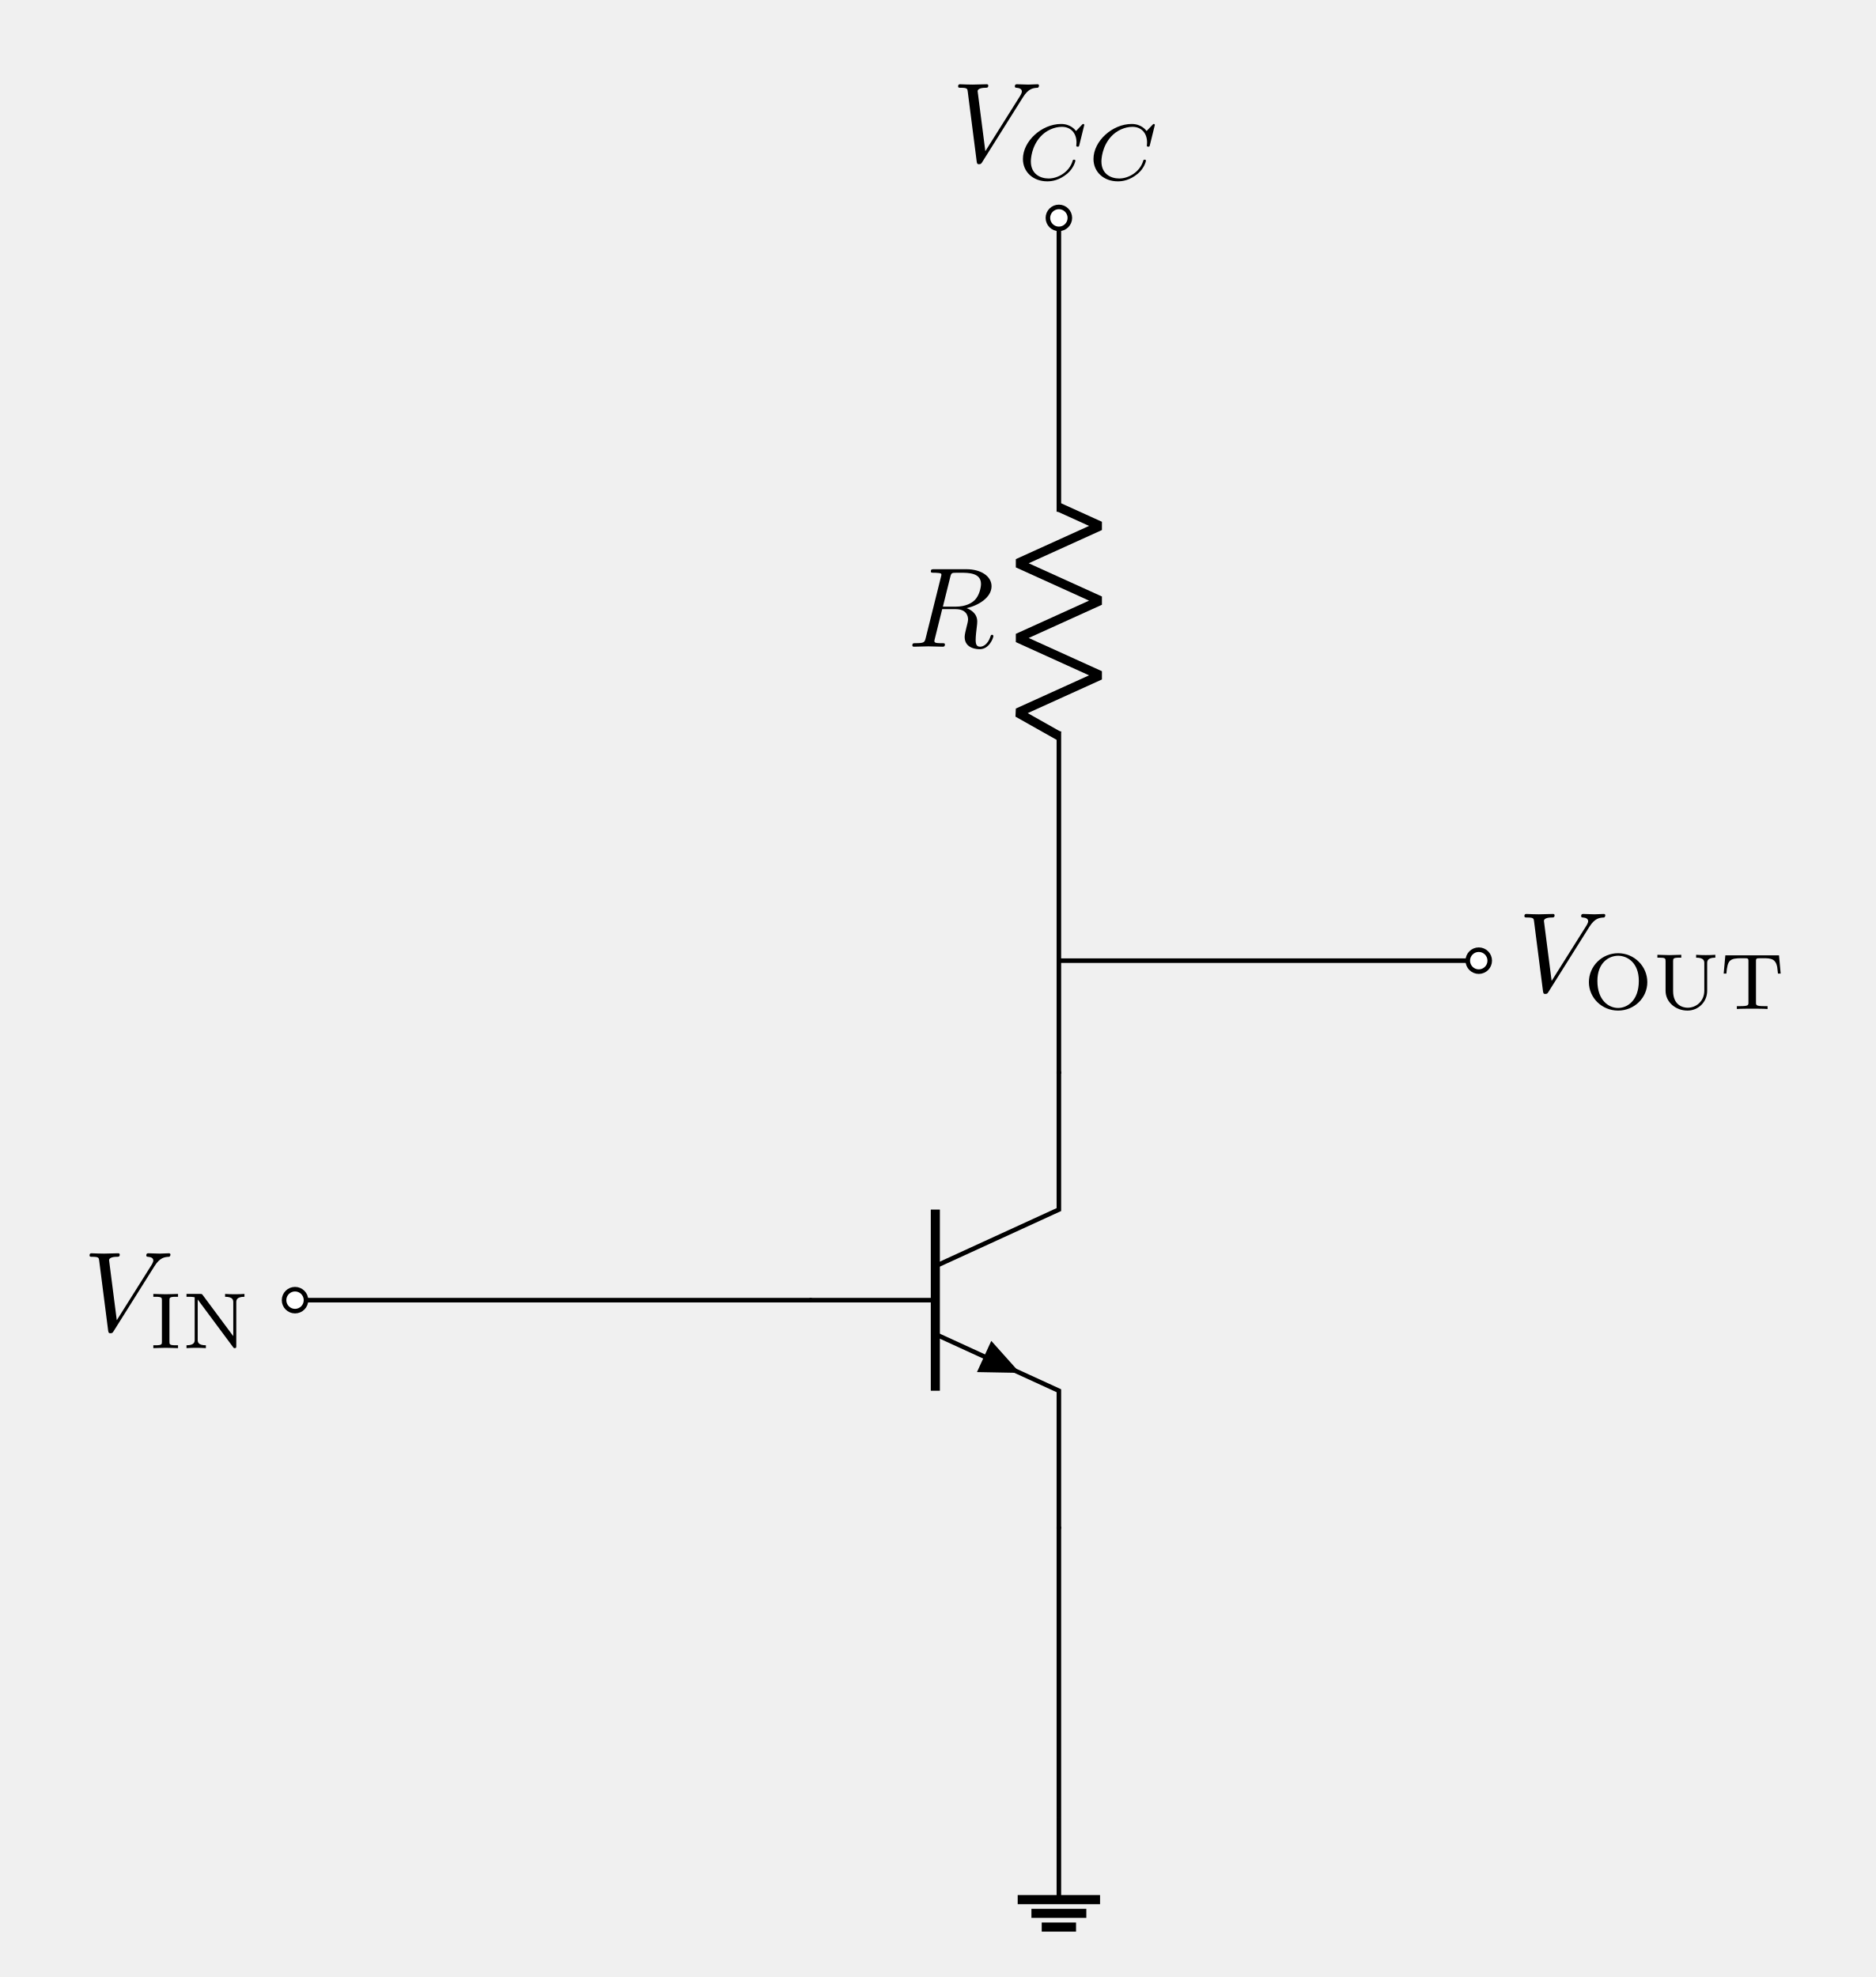
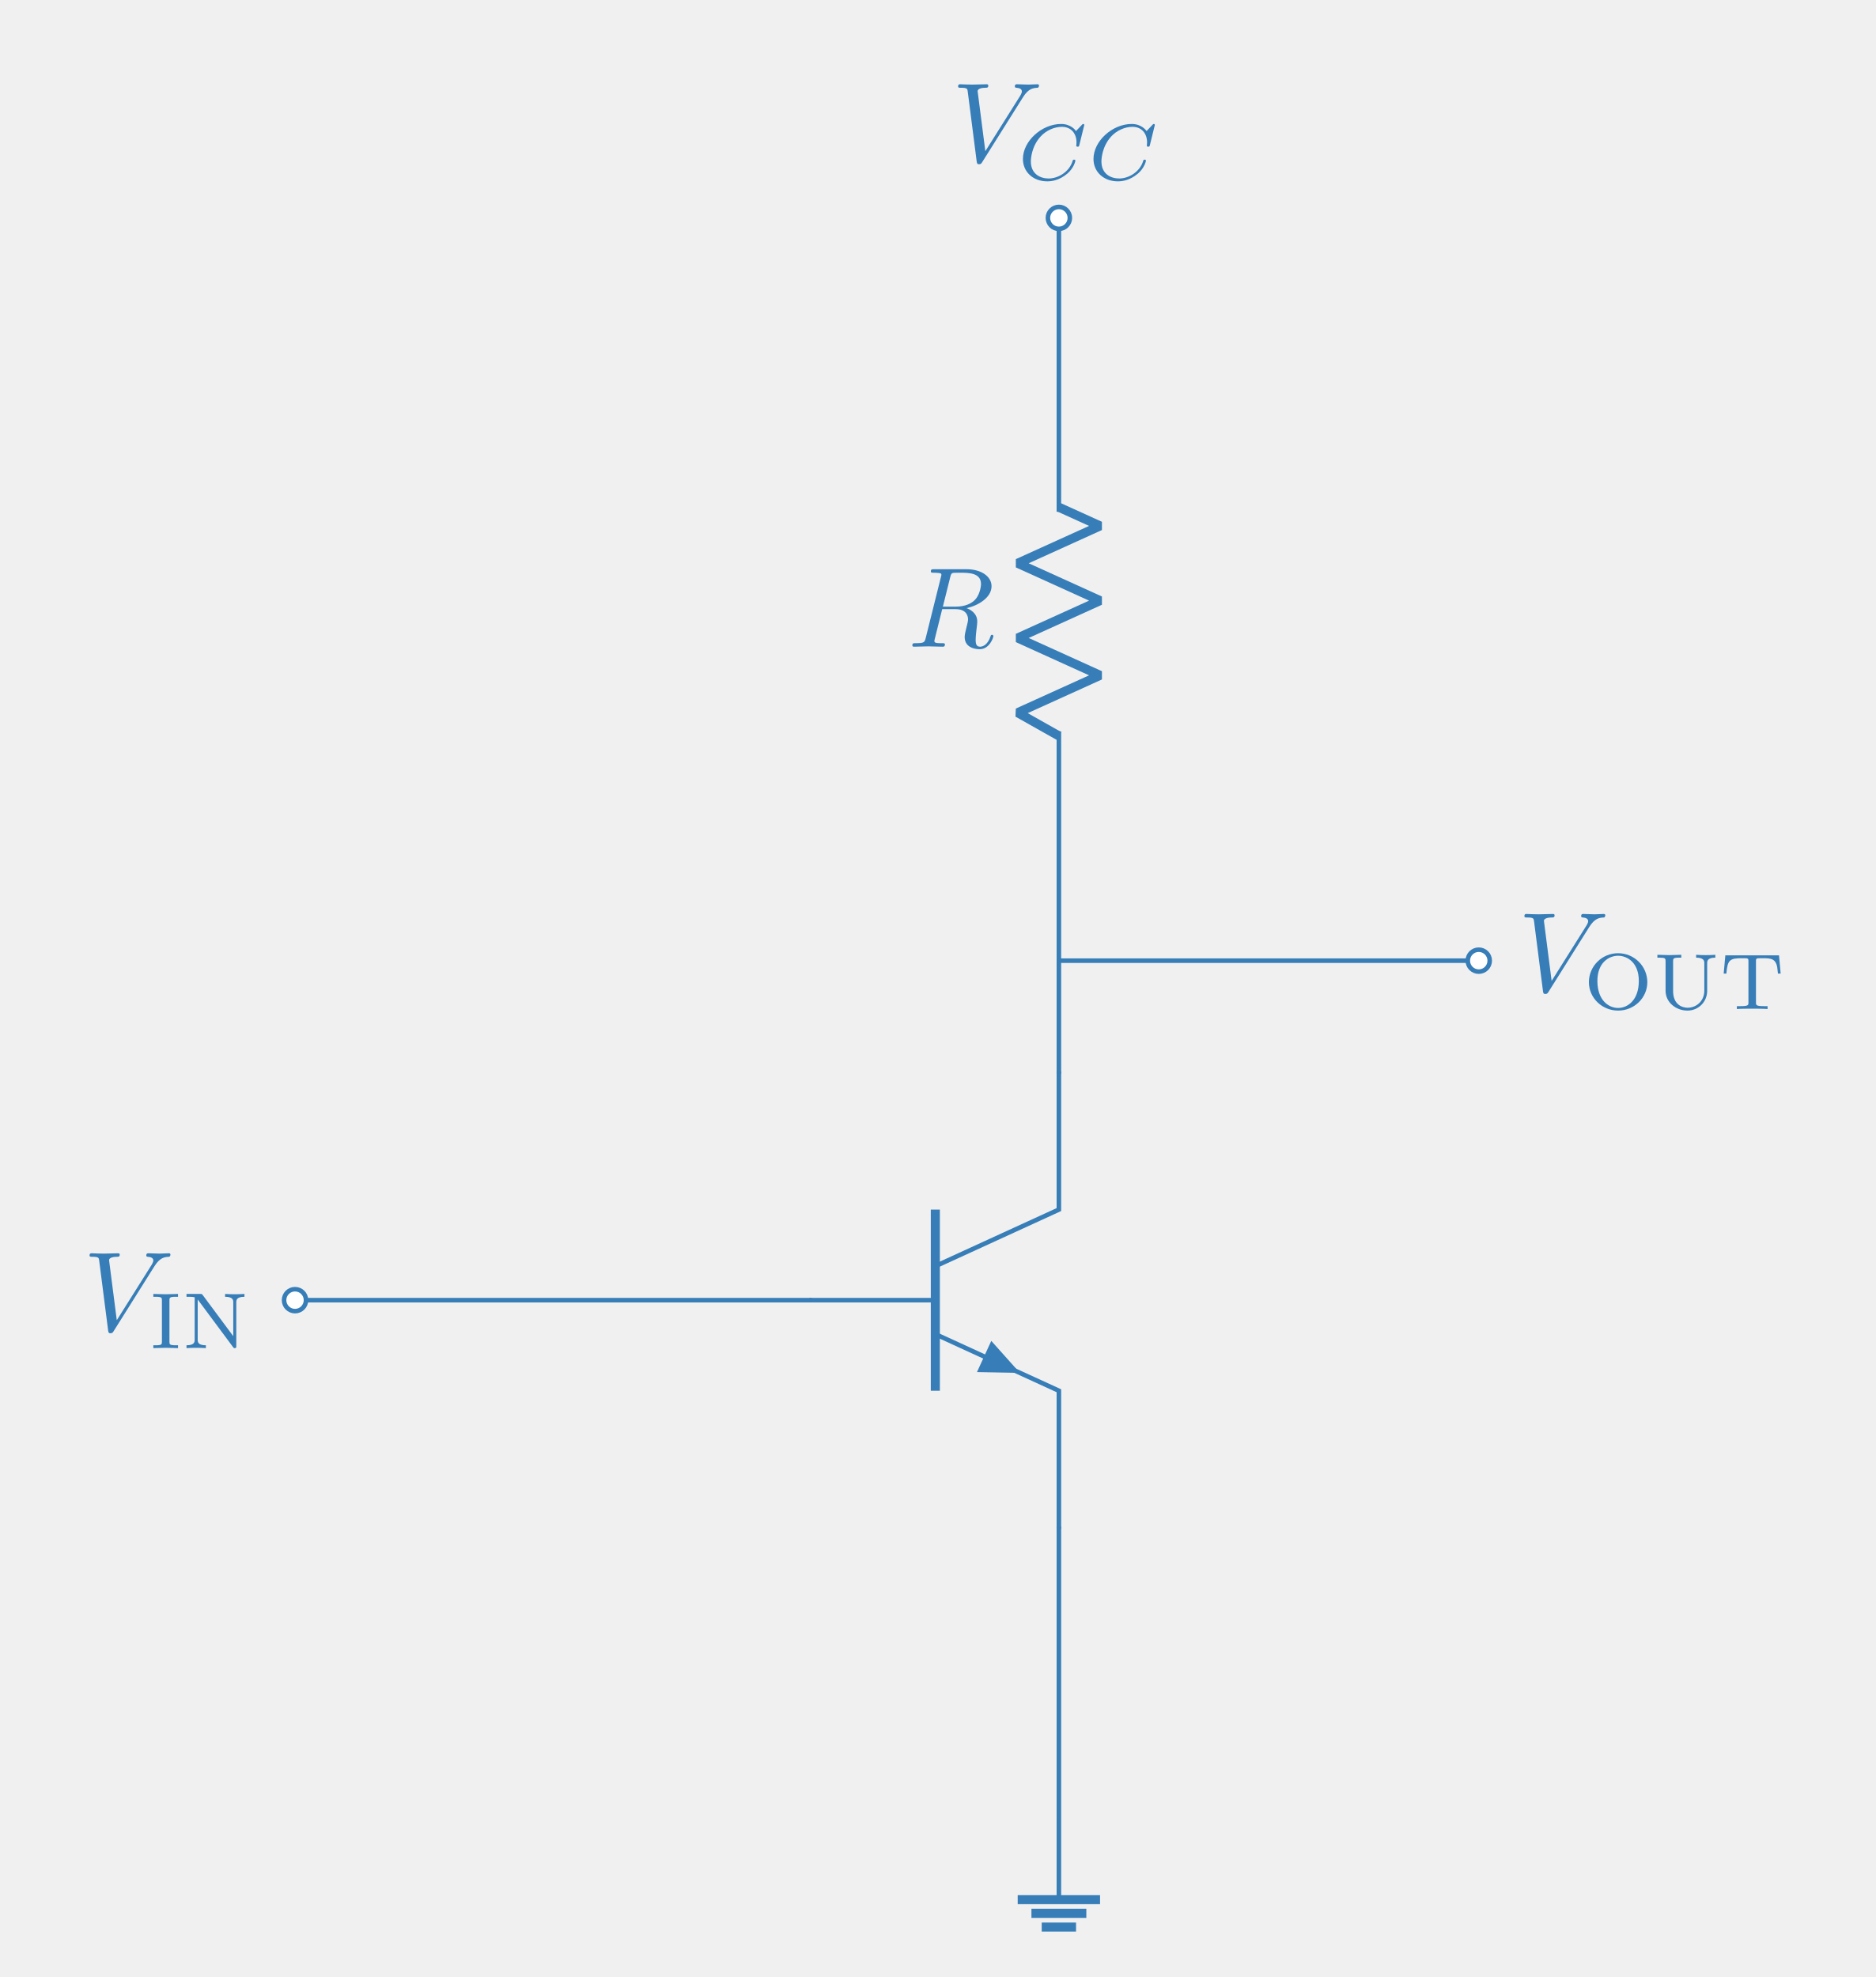
<svg xmlns="http://www.w3.org/2000/svg" xmlns:xlink="http://www.w3.org/1999/xlink" version="1.1" viewBox="0 0 164.603 173.535" class="circuit-svg" role="img" fill="currentColor">
  <defs>
    <path id="vi-bjt-amplifier-g2-1" d="M5.876-4.809C5.876-4.844 5.855-4.9 5.785-4.9C5.736-4.9 5.722-4.886 5.66-4.816L5.151-4.28C5.088-4.363 4.698-4.9 3.84-4.9C2.147-4.9 .488-3.401 .488-1.826C.488-.69 1.38 .139 2.628 .139C3.004 .139 3.673 .063 4.391-.544C4.942-1.011 5.095-1.617 5.095-1.673C5.095-1.763 5.011-1.763 4.977-1.763C4.886-1.763 4.872-1.729 4.851-1.652C4.565-.697 3.59-.112 2.746-.112C2.007-.112 1.185-.509 1.185-1.61C1.185-1.812 1.234-2.913 2.035-3.792C2.516-4.328 3.248-4.649 3.91-4.649C4.719-4.649 5.193-4.064 5.193-3.283C5.193-3.088 5.172-3.039 5.172-2.997C5.172-2.906 5.262-2.906 5.297-2.906C5.409-2.906 5.409-2.927 5.444-3.06L5.876-4.809Z" />
    <path id="vi-bjt-amplifier-g1-1" d="M1.77-4.189C1.77-4.426 1.77-4.51 2.342-4.51H2.523V-4.761C2.467-4.761 1.715-4.733 1.443-4.733C1.164-4.733 .397-4.761 .355-4.761V-4.51H.537C1.108-4.51 1.108-4.426 1.108-4.189V-.572C1.108-.335 1.108-.251 .537-.251H.355V0C.411 0 1.164-.028 1.436-.028C1.715-.028 2.481 0 2.523 0V-.251H2.342C1.77-.251 1.77-.335 1.77-.572V-4.189Z" />
    <path id="vi-bjt-amplifier-g1-2" d="M1.819-4.656C1.742-4.754 1.736-4.761 1.596-4.761H.39V-4.51H.599C.899-4.51 1.073-4.475 1.108-4.468V-.753C1.108-.565 1.108-.251 .39-.251V0C.676-.021 .955-.028 1.241-.028S1.805-.021 2.091 0V-.251C1.373-.251 1.373-.565 1.373-.753V-4.273L4.468-.105C4.537-.007 4.544 0 4.628 0C4.761 0 4.761-.063 4.761-.195V-4.008C4.761-4.196 4.761-4.51 5.478-4.51V-4.761C5.193-4.74 4.914-4.733 4.628-4.733S4.064-4.74 3.778-4.761V-4.51C4.496-4.51 4.496-4.196 4.496-4.008V-1.052L1.819-4.656Z" />
    <path id="vi-bjt-amplifier-g1-3" d="M5.618-2.356C5.618-3.75 4.475-4.9 3.053-4.9C1.624-4.9 .488-3.75 .488-2.356C.488-.99 1.624 .139 3.053 .139S5.618-.99 5.618-2.356ZM3.053-.091C2.237-.091 1.234-.753 1.234-2.467C1.234-4.084 2.258-4.677 3.053-4.677S4.872-4.084 4.872-2.467C4.872-.753 3.868-.091 3.053-.091Z" />
    <path id="vi-bjt-amplifier-g1-4" d="M5.193-4.712H.481L.335-3.109H.572C.669-4.314 .871-4.461 1.945-4.461C2.084-4.461 2.286-4.461 2.356-4.454C2.509-4.426 2.509-4.349 2.509-4.189V-.572C2.509-.342 2.509-.251 1.784-.251H1.492V0C1.833-.028 2.481-.028 2.844-.028S3.847-.028 4.189 0V-.251H3.896C3.171-.251 3.171-.342 3.171-.572V-4.189C3.171-4.349 3.171-4.426 3.325-4.454C3.394-4.461 3.597-4.461 3.736-4.461C4.126-4.461 4.426-4.461 4.67-4.321C4.984-4.133 5.032-3.687 5.039-3.652L5.102-3.109H5.339L5.193-4.712Z" />
    <path id="vi-bjt-amplifier-g1-5" d="M4.761-4.008C4.761-4.196 4.761-4.51 5.478-4.51V-4.761C5.2-4.74 4.914-4.733 4.635-4.733S4.07-4.74 3.792-4.761V-4.51C4.51-4.51 4.51-4.196 4.51-4.008V-1.617C4.51-.655 3.771-.112 3.046-.112C2.635-.112 1.77-.328 1.77-1.582V-4.196C1.77-4.433 1.784-4.51 2.321-4.51H2.488V-4.761C2.14-4.747 1.694-4.733 1.443-4.733C1.185-4.733 .739-4.747 .39-4.761V-4.51H.558C1.094-4.51 1.108-4.44 1.108-4.196V-1.603C1.108-.599 2 .139 3.032 .139C3.987 .139 4.761-.62 4.761-1.596V-4.008Z" />
    <path id="vi-bjt-amplifier-g0-1" d="M3.735-6.115C3.795-6.354 3.825-6.454 4.014-6.484C4.104-6.494 4.422-6.494 4.621-6.494C5.329-6.494 6.434-6.494 6.434-5.508C6.434-5.169 6.275-4.482 5.886-4.094C5.627-3.835 5.1-3.516 4.203-3.516H3.088L3.735-6.115ZM5.169-3.386C6.175-3.606 7.36-4.303 7.36-5.309C7.36-6.165 6.464-6.803 5.159-6.803H2.321C2.121-6.803 2.032-6.803 2.032-6.603C2.032-6.494 2.121-6.494 2.311-6.494C2.331-6.494 2.52-6.494 2.689-6.474C2.868-6.454 2.958-6.444 2.958-6.315C2.958-6.275 2.948-6.245 2.918-6.125L1.584-.777C1.484-.388 1.464-.309 .677-.309C.498-.309 .408-.309 .408-.11C.408 0 .528 0 .548 0C.827 0 1.524-.03 1.803-.03S2.789 0 3.068 0C3.147 0 3.267 0 3.267-.199C3.267-.309 3.177-.309 2.988-.309C2.619-.309 2.341-.309 2.341-.488C2.341-.548 2.361-.598 2.37-.657L3.028-3.297H4.213C5.119-3.297 5.299-2.739 5.299-2.39C5.299-2.241 5.219-1.932 5.159-1.703C5.09-1.424 5-1.056 5-.857C5 .219 6.195 .219 6.325 .219C7.171 .219 7.52-.787 7.52-.926C7.52-1.046 7.41-1.046 7.4-1.046C7.311-1.046 7.291-.976 7.271-.906C7.022-.169 6.594 0 6.364 0C6.036 0 5.966-.219 5.966-.608C5.966-.916 6.026-1.424 6.066-1.743C6.086-1.882 6.105-2.072 6.105-2.211C6.105-2.978 5.438-3.287 5.169-3.386Z" />
    <path id="vi-bjt-amplifier-g0-2" d="M6.255-5.667C6.743-6.444 7.161-6.474 7.53-6.494C7.649-6.504 7.659-6.673 7.659-6.683C7.659-6.763 7.609-6.803 7.53-6.803C7.271-6.803 6.982-6.773 6.713-6.773C6.384-6.773 6.046-6.803 5.727-6.803C5.667-6.803 5.538-6.803 5.538-6.613C5.538-6.504 5.627-6.494 5.697-6.494C5.966-6.474 6.155-6.374 6.155-6.165C6.155-6.016 6.006-5.797 6.006-5.787L2.948-.926L2.271-6.195C2.271-6.364 2.5-6.494 2.958-6.494C3.098-6.494 3.207-6.494 3.207-6.693C3.207-6.783 3.127-6.803 3.068-6.803C2.669-6.803 2.241-6.773 1.833-6.773C1.653-6.773 1.464-6.783 1.285-6.783S.916-6.803 .747-6.803C.677-6.803 .558-6.803 .558-6.613C.558-6.494 .647-6.494 .807-6.494C1.365-6.494 1.374-6.404 1.404-6.155L2.191-.01C2.221 .189 2.261 .219 2.39 .219C2.55 .219 2.59 .169 2.669 .04L6.255-5.667Z" />
  </defs>
  <g id="vi-bjt-amplifier-page1">
-     <path d="M92.934 94.046V106.173L82.091 111.142" stroke="currentColor" fill="none" stroke-width=".399" stroke-miterlimit="10" />
-     <path d="M82.091 106.173V122.075" stroke="currentColor" fill="none" stroke-width=".797" stroke-miterlimit="10" />
-     <path d="M82.091 117.106L92.934 122.075V134.202" stroke="currentColor" fill="none" stroke-width=".399" stroke-miterlimit="10" />
-     <path d="M86.373 119.068L87.001 117.698L89.513 120.507L85.745 120.438Z" />
-     <path d="M82.091 114.124H71.049" stroke="currentColor" fill="none" stroke-width=".399" stroke-miterlimit="10" />
-     <path d="M71.248 114.124H64.162M64.162 114.124H57.075H41.484M41.484 114.124H25.893" stroke="currentColor" fill="none" stroke-width=".399" stroke-miterlimit="10" />
+     <path d="M92.934 94.046V106.173L82.091 111.142" stroke="#377eb8" fill="none" stroke-width=".399" stroke-miterlimit="10" />
+     <path d="M82.091 106.173V122.075" stroke="#377eb8" fill="none" stroke-width=".797" stroke-miterlimit="10" />
+     <path d="M82.091 117.106L92.934 122.075V134.202" stroke="#377eb8" fill="none" stroke-width=".399" stroke-miterlimit="10" />
+     <path d="M86.373 119.068L87.001 117.698L89.513 120.507L85.745 120.438Z" fill="#377eb8" />
+     <path d="M82.091 114.124H71.049" stroke="#377eb8" fill="none" stroke-width=".399" stroke-miterlimit="10" />
+     <path d="M71.248 114.124H64.162M64.162 114.124H57.075H41.484M41.484 114.124H25.893" stroke="#377eb8" fill="none" stroke-width=".399" stroke-miterlimit="10" />
    <path d="M26.857 114.124C26.857 113.592 26.425 113.16 25.893 113.16S24.93 113.592 24.93 114.124S25.361 115.088 25.893 115.088S26.857 114.656 26.857 114.124Z" fill="#fff" />
-     <path d="M26.857 114.124C26.857 113.592 26.425 113.16 25.893 113.16S24.93 113.592 24.93 114.124S25.361 115.088 25.893 115.088S26.857 114.656 26.857 114.124Z" stroke="currentColor" fill="none" stroke-width=".399" stroke-miterlimit="10" />
-     <g transform="matrix(.999739 0 0 .999739 0 173.535)">
+     <path d="M26.857 114.124C26.857 113.592 26.425 113.16 25.893 113.16S24.93 113.592 24.93 114.124S25.361 115.088 25.893 115.088S26.857 114.656 26.857 114.124Z" stroke="#377eb8" fill="none" stroke-width=".399" stroke-miterlimit="10" />
+     <g fill="#377eb8" transform="matrix(.999739 0 0 .999739 0 173.535)">
      <use x="7.304" y="-56.74" xlink:href="#vi-bjt-amplifier-g0-2" />
    </g>
-     <g transform="matrix(.999455 0 0 .999455 0 173.535)">
+     <g fill="#377eb8" transform="matrix(.999455 0 0 .999455 0 173.535)">
      <use x="13.11" y="-55.23" xlink:href="#vi-bjt-amplifier-g1-1" />
      <use x="15.988" y="-55.23" xlink:href="#vi-bjt-amplifier-g1-2" />
    </g>
-     <path d="M92.934 134.002V159.514" stroke="currentColor" fill="none" stroke-width=".399" stroke-miterlimit="10" />
-     <path d="M92.934 159.514V166.743" stroke="currentColor" fill="none" stroke-width=".399" stroke-miterlimit="10" />
-     <path d="M89.32 166.743H96.548M90.525 167.948H95.343M91.428 169.152H94.44" stroke="currentColor" fill="none" stroke-width=".797" stroke-miterlimit="10" />
-     <path d="M92.934 94.246V84.324V64.198M92.934 44.922V24.796V21.961M92.934 21.961V19.126" stroke="currentColor" fill="none" stroke-width=".399" stroke-miterlimit="10" />
-     <path d="M92.934 64.596L89.32 62.558L96.548 59.279L89.32 56L96.548 52.721L89.32 49.442L96.548 46.163L92.934 44.523" stroke="currentColor" fill="none" stroke-width=".797" stroke-miterlimit="10" stroke-linejoin="bevel" />
-     <g transform="matrix(.999739 0 0 .999739 0 173.535)">
+     <path d="M92.934 134.002V159.514" stroke="#377eb8" fill="none" stroke-width=".399" stroke-miterlimit="10" />
+     <path d="M92.934 159.514V166.743" stroke="#377eb8" fill="none" stroke-width=".399" stroke-miterlimit="10" />
+     <path d="M89.32 166.743H96.548M90.525 167.948H95.343M91.428 169.152H94.44" stroke="#377eb8" fill="none" stroke-width=".797" stroke-miterlimit="10" />
+     <path d="M92.934 94.246V84.324V64.198M92.934 44.922V24.796V21.961M92.934 21.961V19.126" stroke="#377eb8" fill="none" stroke-width=".399" stroke-miterlimit="10" />
+     <path d="M92.934 64.596L89.32 62.558L96.548 59.279L89.32 56L96.548 52.721L89.32 49.442L96.548 46.163L92.934 44.523" stroke="#377eb8" fill="none" stroke-width=".797" stroke-miterlimit="10" stroke-linejoin="bevel" />
+     <g fill="#377eb8" transform="matrix(.999739 0 0 .999739 0 173.535)">
      <use x="79.687" y="-116.8" xlink:href="#vi-bjt-amplifier-g0-1" />
    </g>
    <path d="M93.898 19.126C93.898 18.594 93.466 18.163 92.934 18.163S91.97 18.594 91.97 19.126C91.97 19.658 92.402 20.09 92.934 20.09S93.898 19.658 93.898 19.126Z" fill="#fff" />
-     <path d="M93.898 19.126C93.898 18.594 93.466 18.163 92.934 18.163S91.97 18.594 91.97 19.126C91.97 19.658 92.402 20.09 92.934 20.09S93.898 19.658 93.898 19.126Z" stroke="currentColor" fill="none" stroke-width=".399" stroke-miterlimit="10" />
-     <g transform="matrix(.999739 0 0 .999739 0 173.535)">
+     <path d="M93.898 19.126C93.898 18.594 93.466 18.163 92.934 18.163S91.97 18.594 91.97 19.126C91.97 19.658 92.402 20.09 92.934 20.09S93.898 19.658 93.898 19.126Z" stroke="#377eb8" fill="none" stroke-width=".399" stroke-miterlimit="10" />
+     <g fill="#377eb8" transform="matrix(.999739 0 0 .999739 0 173.535)">
      <use x="83.554" y="-159.38" xlink:href="#vi-bjt-amplifier-g0-2" />
    </g>
-     <g transform="matrix(.999455 0 0 .999455 0 173.535)">
+     <g fill="#377eb8" transform="matrix(.999455 0 0 .999455 0 173.535)">
      <use x="89.339" y="-157.842" xlink:href="#vi-bjt-amplifier-g2-1" />
      <use x="95.536" y="-157.842" xlink:href="#vi-bjt-amplifier-g2-1" />
    </g>
-     <path d="M92.934 84.324L111.359 84.324M111.359 84.324L129.785 84.324" stroke="currentColor" fill="none" stroke-width=".399" stroke-miterlimit="10" />
+     <path d="M92.934 84.324L111.359 84.324M111.359 84.324L129.785 84.324" stroke="#377eb8" fill="none" stroke-width=".399" stroke-miterlimit="10" />
    <path d="M130.749 84.324C130.749 83.792 130.317 83.36 129.785 83.36C129.253 83.36 128.821 83.792 128.821 84.324C128.821 84.856 129.253 85.288 129.785 85.288C130.317 85.288 130.749 84.856 130.749 84.324Z" fill="#fff" />
-     <path d="M130.749 84.324C130.749 83.792 130.317 83.36 129.785 83.36C129.253 83.36 128.821 83.792 128.821 84.324C128.821 84.856 129.253 85.288 129.785 85.288C130.317 85.288 130.749 84.856 130.749 84.324Z" stroke="currentColor" fill="none" stroke-width=".399" stroke-miterlimit="10" />
-     <g transform="matrix(.999739 0 0 .999739 0 173.535)">
+     <path d="M130.749 84.324C130.749 83.792 130.317 83.36 129.785 83.36C129.253 83.36 128.821 83.792 128.821 84.324C128.821 84.856 129.253 85.288 129.785 85.288C130.317 85.288 130.749 84.856 130.749 84.324Z" stroke="#377eb8" fill="none" stroke-width=".399" stroke-miterlimit="10" />
+     <g fill="#377eb8" transform="matrix(.999739 0 0 .999739 0 173.535)">
      <use x="133.269" y="-86.531" xlink:href="#vi-bjt-amplifier-g0-2" />
    </g>
-     <g transform="matrix(.999455 0 0 .999455 0 173.535)">
+     <g fill="#377eb8" transform="matrix(.999455 0 0 .999455 0 173.535)">
      <use x="139.04" y="-85.014" xlink:href="#vi-bjt-amplifier-g1-3" />
      <use x="145.153" y="-85.014" xlink:href="#vi-bjt-amplifier-g1-5" />
      <use x="151.029" y="-85.014" xlink:href="#vi-bjt-amplifier-g1-4" />
    </g>
  </g>
</svg>
